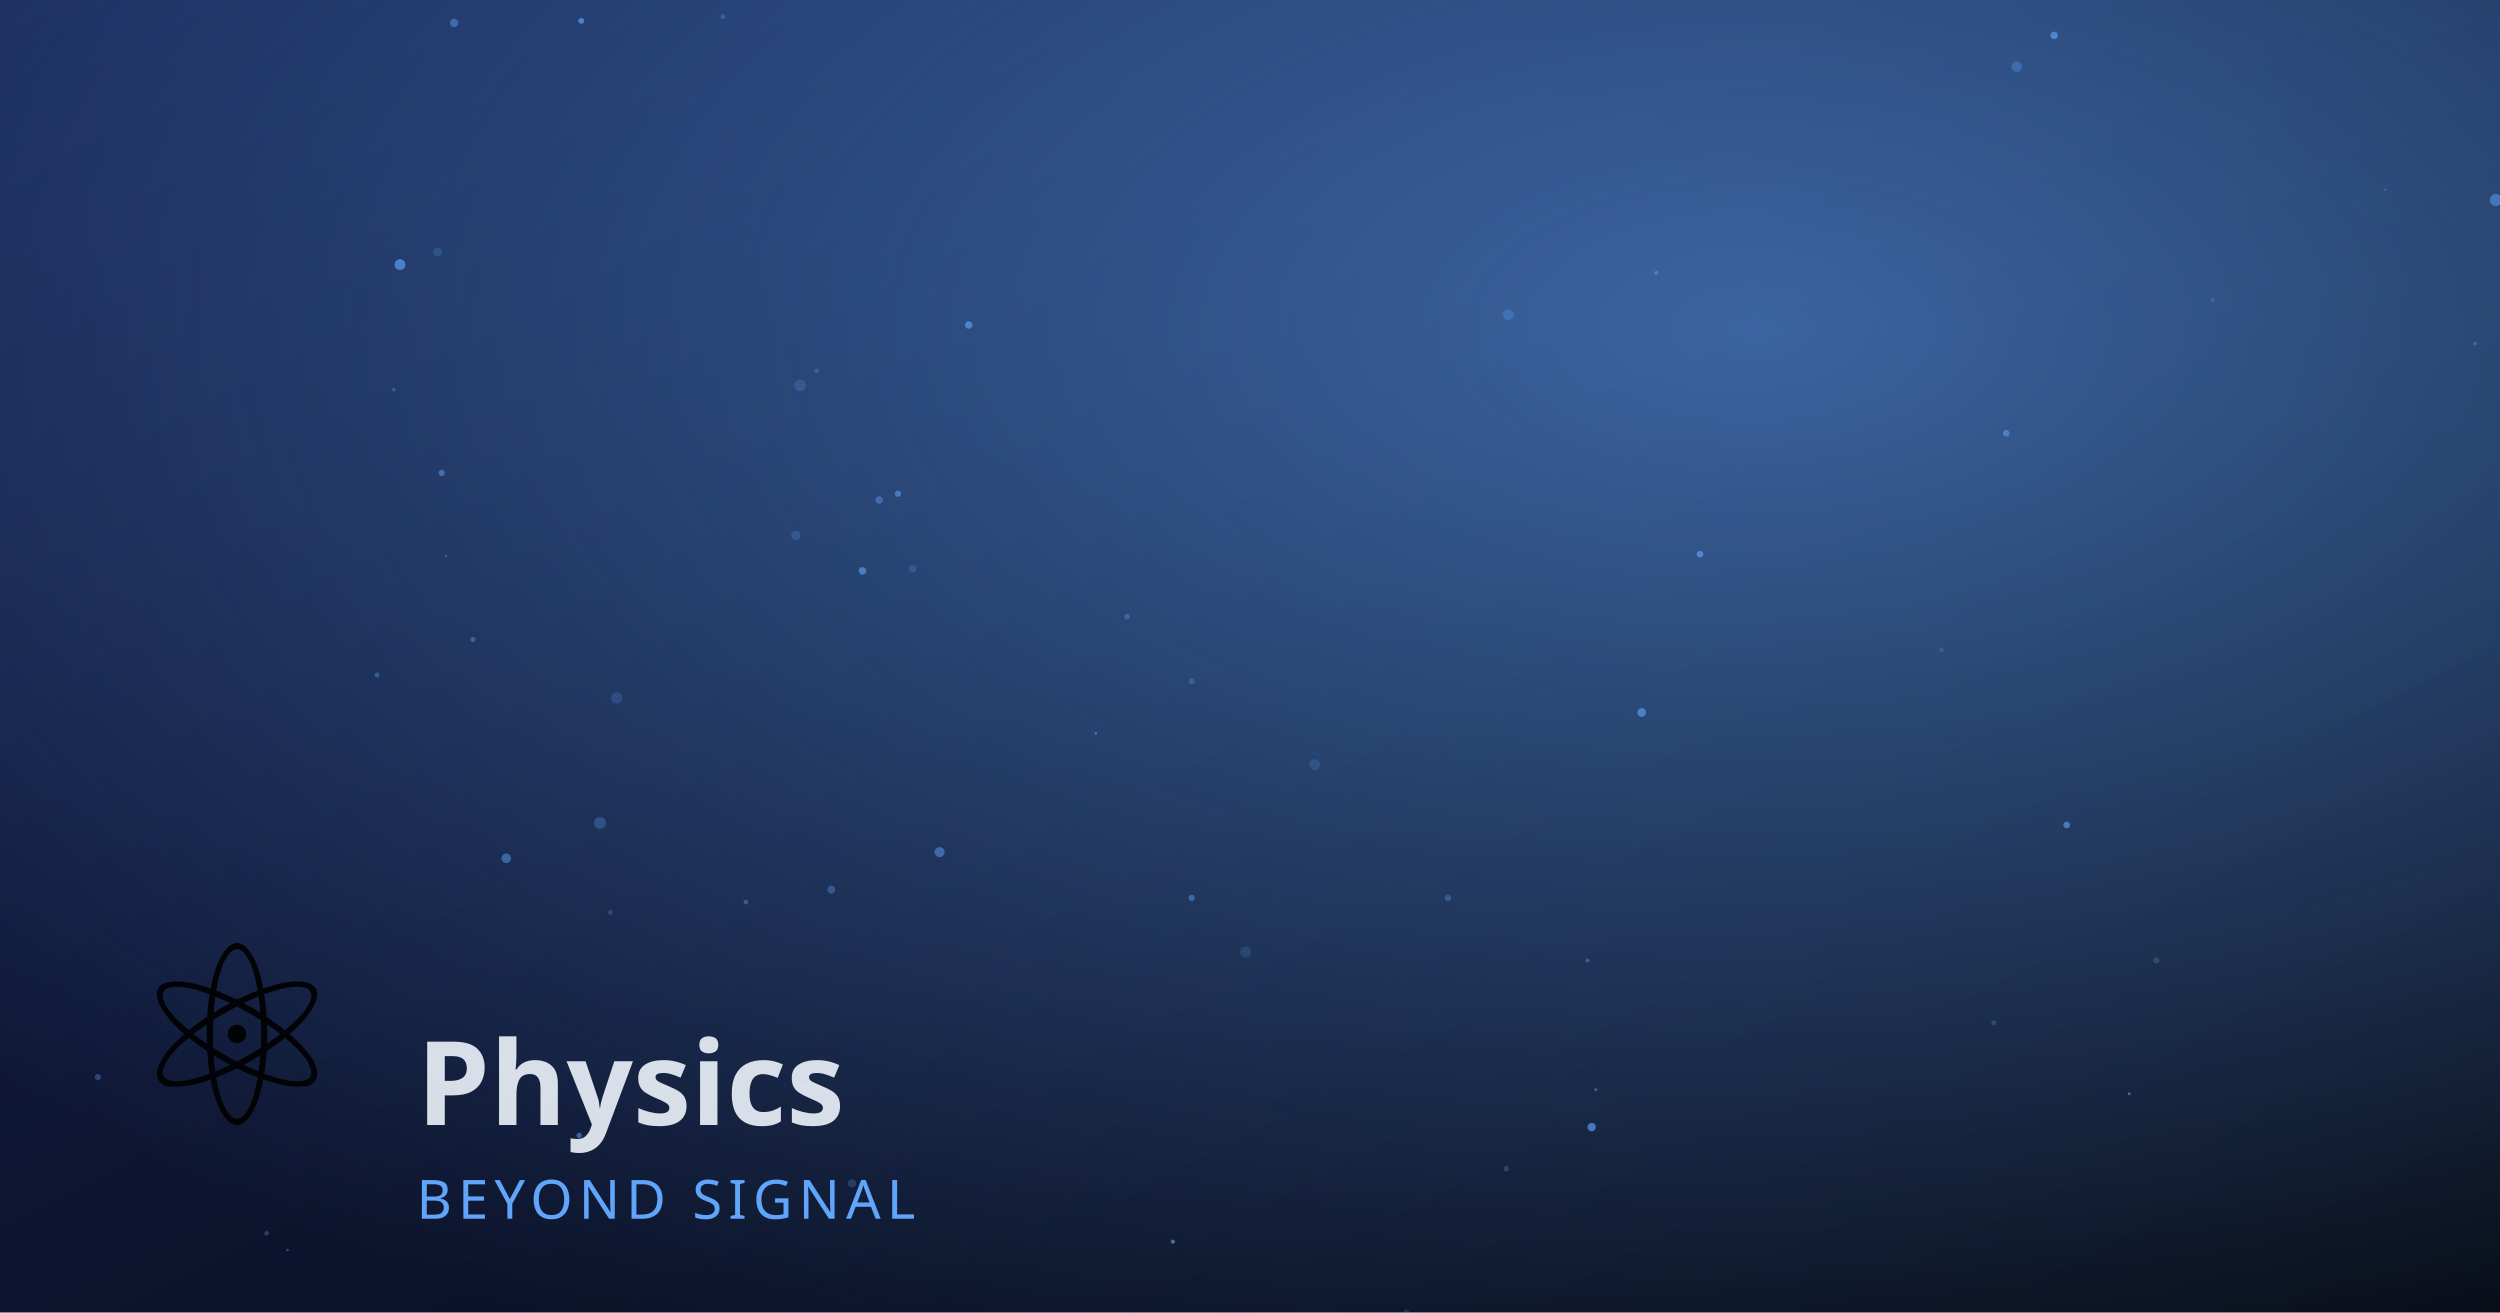
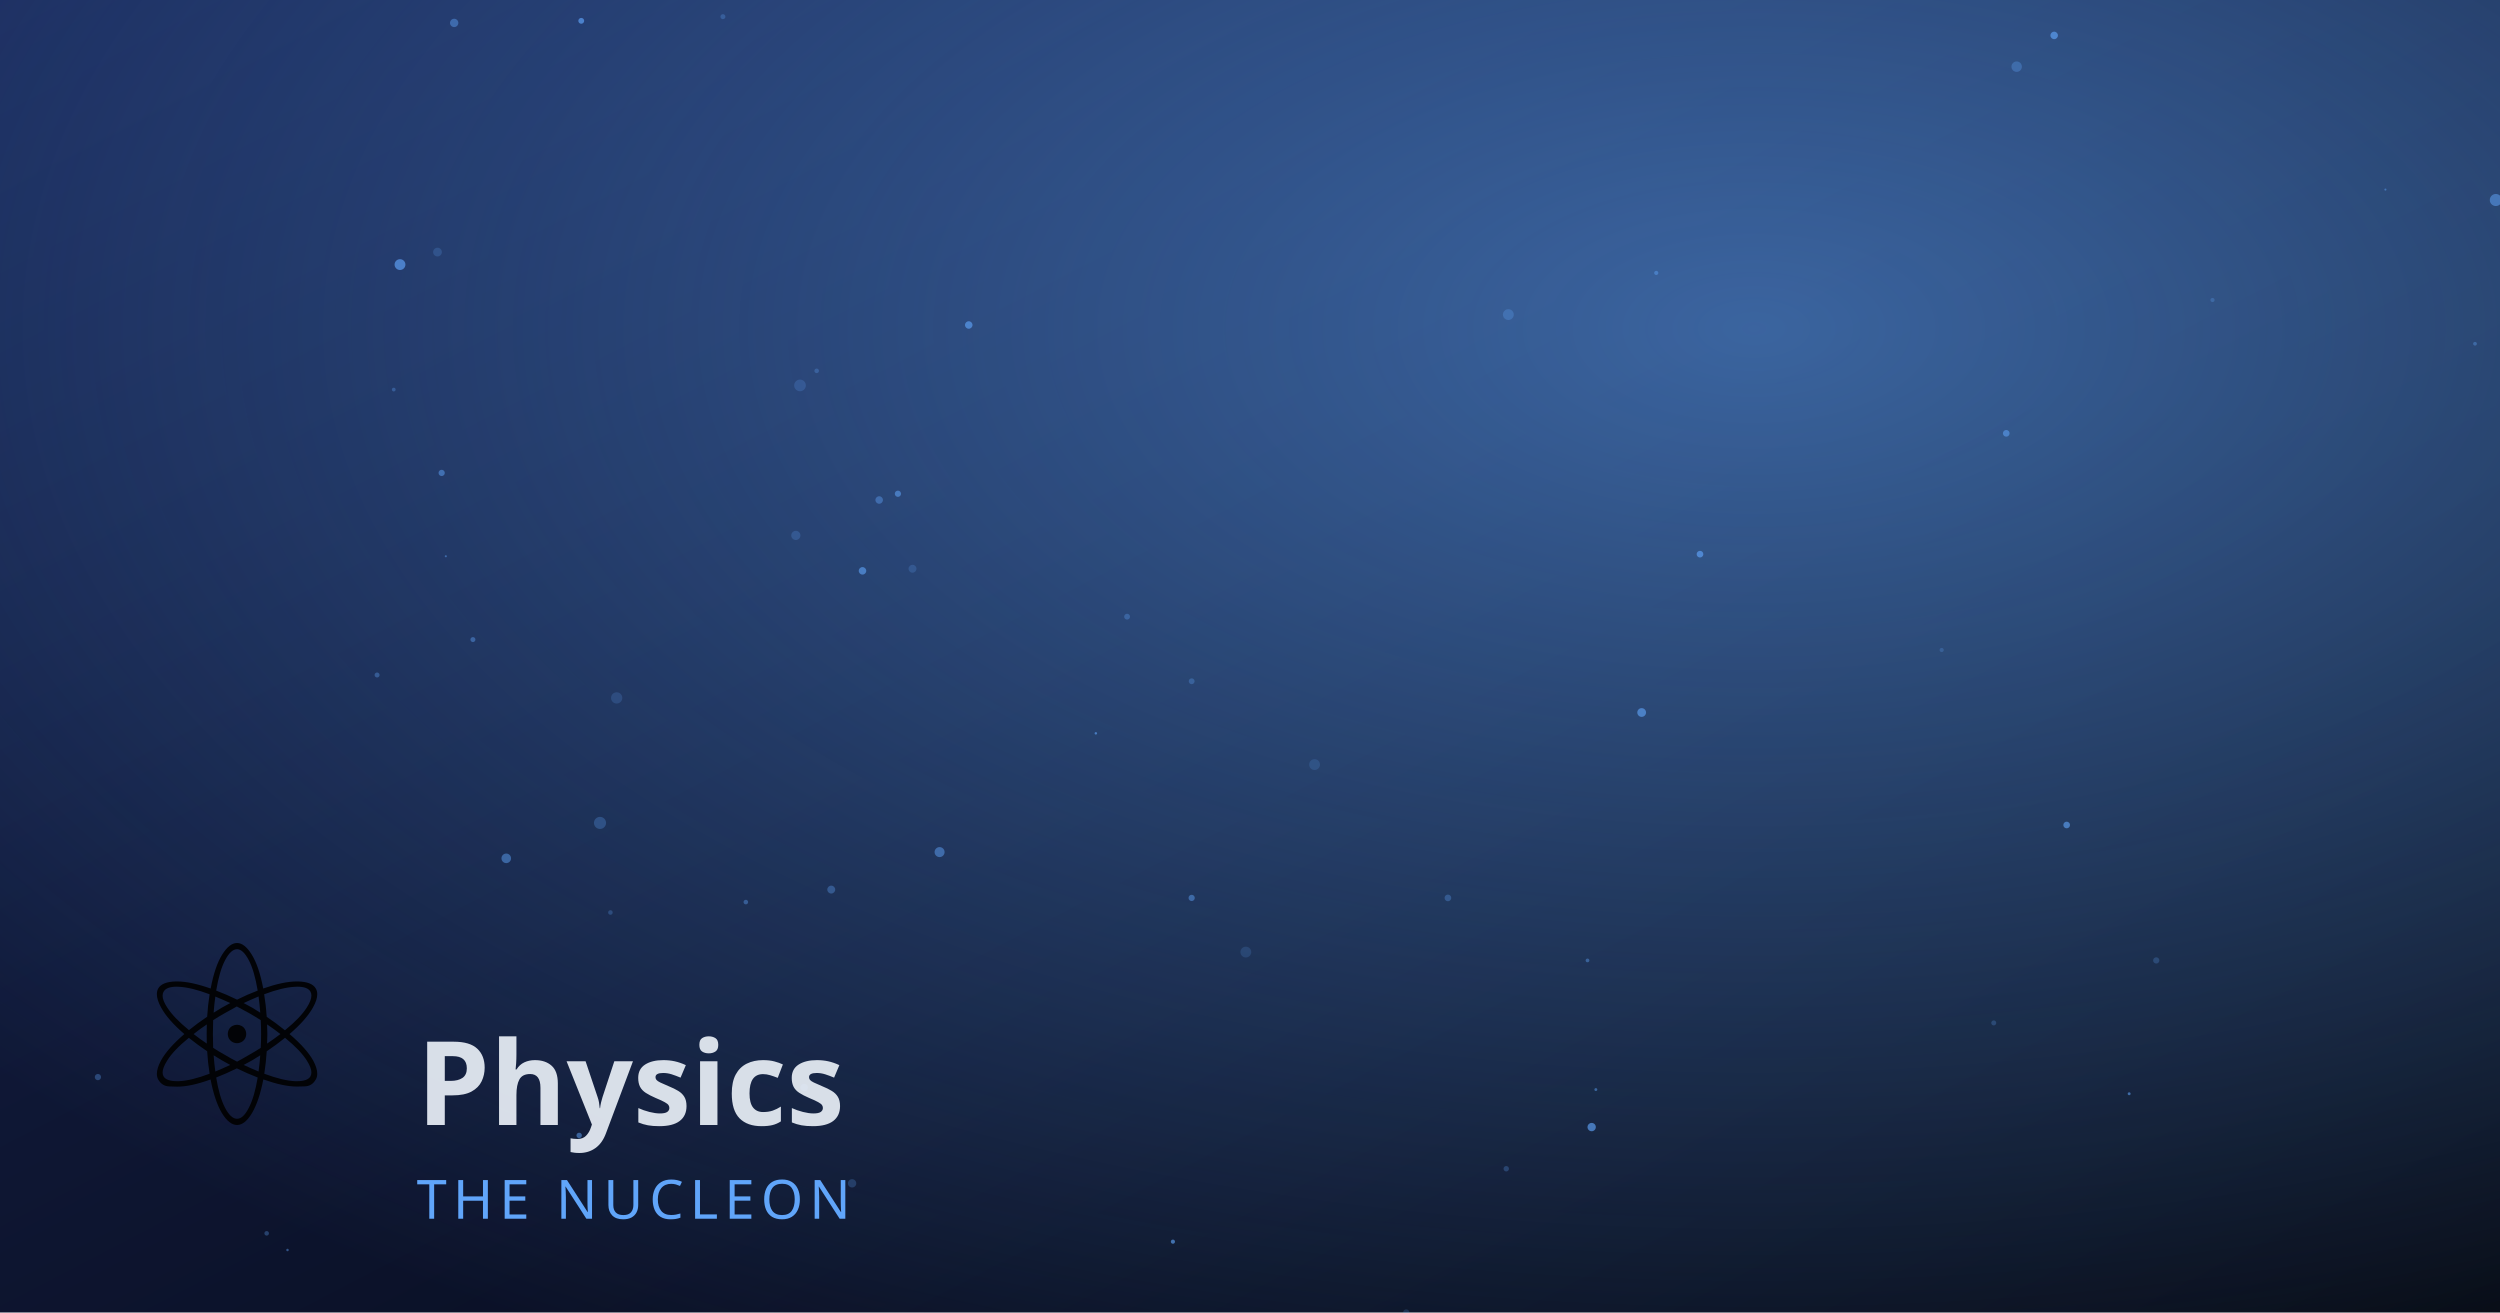
<svg xmlns="http://www.w3.org/2000/svg" width="1200" height="630" viewBox="0 0 1200 630" role="img" aria-label="Physics">
  <defs>
    <linearGradient id="g" x1="0" y1="0" x2="1" y2="1">
      <stop offset="0" stop-color="#172554" />
      <stop offset="1" stop-color="#03040a" />
    </linearGradient>
    <radialGradient id="r" cx="0.7" cy="0.25" r="0.9">
      <stop offset="0" stop-color="#60a5fa" stop-opacity="0.55" />
      <stop offset="1" stop-color="#60a5fa" stop-opacity="0" />
    </radialGradient>
  </defs>
  <rect width="1200" height="630" fill="url(#g)" />
  <rect width="1200" height="630" fill="url(#r)" />
  <circle cx="816" cy="266" r="1.6" fill="#60a5fa" opacity="0.64" />
  <circle cx="296" cy="335" r="2.7" fill="#60a5fa" opacity="0.19" />
  <circle cx="128" cy="592" r="1.1" fill="#60a5fa" opacity="0.31" />
  <circle cx="762" cy="461" r="0.9" fill="#60a5fa" opacity="0.41" />
  <circle cx="465" cy="156" r="1.8" fill="#60a5fa" opacity="0.62" />
  <circle cx="631" cy="367" r="2.6" fill="#60a5fa" opacity="0.17" />
  <circle cx="414" cy="274" r="1.8" fill="#60a5fa" opacity="0.59" />
  <circle cx="347" cy="8" r="1.2" fill="#60a5fa" opacity="0.27" />
  <circle cx="278" cy="545" r="1.3" fill="#60a5fa" opacity="0.51" />
  <circle cx="279" cy="10" r="1.4" fill="#60a5fa" opacity="0.65" />
  <circle cx="212" cy="227" r="1.5" fill="#60a5fa" opacity="0.49" />
  <circle cx="243" cy="412" r="2.3" fill="#60a5fa" opacity="0.47" />
  <circle cx="788" cy="342" r="2.1" fill="#60a5fa" opacity="0.61" />
  <circle cx="189" cy="187" r="0.9" fill="#60a5fa" opacity="0.32" />
  <circle cx="392" cy="178" r="1.1" fill="#60a5fa" opacity="0.28" />
  <circle cx="422" cy="240" r="1.8" fill="#60a5fa" opacity="0.41" />
  <circle cx="992" cy="396" r="1.6" fill="#60a5fa" opacity="0.60" />
  <circle cx="724" cy="151" r="2.6" fill="#60a5fa" opacity="0.27" />
  <circle cx="986" cy="17" r="1.8" fill="#60a5fa" opacity="0.64" />
  <circle cx="399" cy="427" r="1.9" fill="#60a5fa" opacity="0.34" />
  <circle cx="572" cy="431" r="1.5" fill="#60a5fa" opacity="0.46" />
  <circle cx="288" cy="395" r="2.9" fill="#60a5fa" opacity="0.27" />
  <circle cx="572" cy="327" r="1.4" fill="#60a5fa" opacity="0.29" />
  <circle cx="438" cy="273" r="1.9" fill="#60a5fa" opacity="0.21" />
  <circle cx="386" cy="522" r="1.8" fill="#60a5fa" opacity="0.52" />
  <circle cx="541" cy="296" r="1.4" fill="#60a5fa" opacity="0.31" />
  <circle cx="382" cy="257" r="2.2" fill="#60a5fa" opacity="0.22" />
  <circle cx="795" cy="131" r="1.0" fill="#60a5fa" opacity="0.43" />
  <circle cx="210" cy="121" r="2.1" fill="#60a5fa" opacity="0.20" />
  <circle cx="214" cy="267" r="0.5" fill="#60a5fa" opacity="0.46" />
  <circle cx="598" cy="457" r="2.6" fill="#60a5fa" opacity="0.17" />
  <circle cx="1062" cy="144" r="1.0" fill="#60a5fa" opacity="0.26" />
  <circle cx="181" cy="324" r="1.2" fill="#60a5fa" opacity="0.35" />
  <circle cx="47" cy="517" r="1.5" fill="#60a5fa" opacity="0.33" />
  <circle cx="1145" cy="91" r="0.5" fill="#60a5fa" opacity="0.46" />
  <circle cx="1035" cy="461" r="1.5" fill="#60a5fa" opacity="0.23" />
  <circle cx="723" cy="561" r="1.3" fill="#60a5fa" opacity="0.26" />
  <circle cx="1022" cy="525" r="0.7" fill="#60a5fa" opacity="0.56" />
  <circle cx="358" cy="433" r="1.1" fill="#60a5fa" opacity="0.39" />
  <circle cx="563" cy="596" r="1.0" fill="#60a5fa" opacity="0.61" />
  <circle cx="227" cy="307" r="1.2" fill="#60a5fa" opacity="0.41" />
  <circle cx="963" cy="208" r="1.6" fill="#60a5fa" opacity="0.54" />
  <circle cx="409" cy="568" r="2.0" fill="#60a5fa" opacity="0.24" />
  <circle cx="766" cy="523" r="0.7" fill="#60a5fa" opacity="0.48" />
  <circle cx="384" cy="185" r="2.8" fill="#60a5fa" opacity="0.21" />
  <circle cx="526" cy="352" r="0.6" fill="#60a5fa" opacity="0.59" />
  <circle cx="451" cy="409" r="2.4" fill="#60a5fa" opacity="0.48" />
  <circle cx="1188" cy="165" r="0.9" fill="#60a5fa" opacity="0.35" />
  <circle cx="431" cy="237" r="1.5" fill="#60a5fa" opacity="0.54" />
  <circle cx="218" cy="11" r="2.0" fill="#60a5fa" opacity="0.43" />
  <circle cx="957" cy="491" r="1.2" fill="#60a5fa" opacity="0.24" />
  <circle cx="764" cy="541" r="2.0" fill="#60a5fa" opacity="0.64" />
  <circle cx="293" cy="438" r="1.1" fill="#60a5fa" opacity="0.26" />
  <circle cx="138" cy="600" r="0.6" fill="#60a5fa" opacity="0.44" />
  <circle cx="968" cy="32" r="2.5" fill="#60a5fa" opacity="0.32" />
  <circle cx="1198" cy="96" r="2.9" fill="#60a5fa" opacity="0.51" />
  <circle cx="675" cy="630" r="1.5" fill="#60a5fa" opacity="0.19" />
  <circle cx="192" cy="127" r="2.6" fill="#60a5fa" opacity="0.65" />
  <circle cx="695" cy="431" r="1.6" fill="#60a5fa" opacity="0.31" />
  <circle cx="932" cy="312" r="1.0" fill="#60a5fa" opacity="0.24" />
  <text x="60" y="540" font-family="system-ui, sans-serif" font-size="120" opacity="0.9">⚛️</text>
  <text x="200" y="540" font-family="system-ui, sans-serif" font-size="56" font-weight="700" fill="#e2e8f0" opacity="0.95">Physics</text>
-   <text x="200" y="585" font-family="system-ui, sans-serif" font-size="26" fill="#60a5fa" letter-spacing="3">BEYOND SIGNAL</text>
+   <text x="200" y="585" font-family="system-ui, sans-serif" font-size="26" fill="#60a5fa" letter-spacing="3">THE NUCLEON</text>
</svg>
